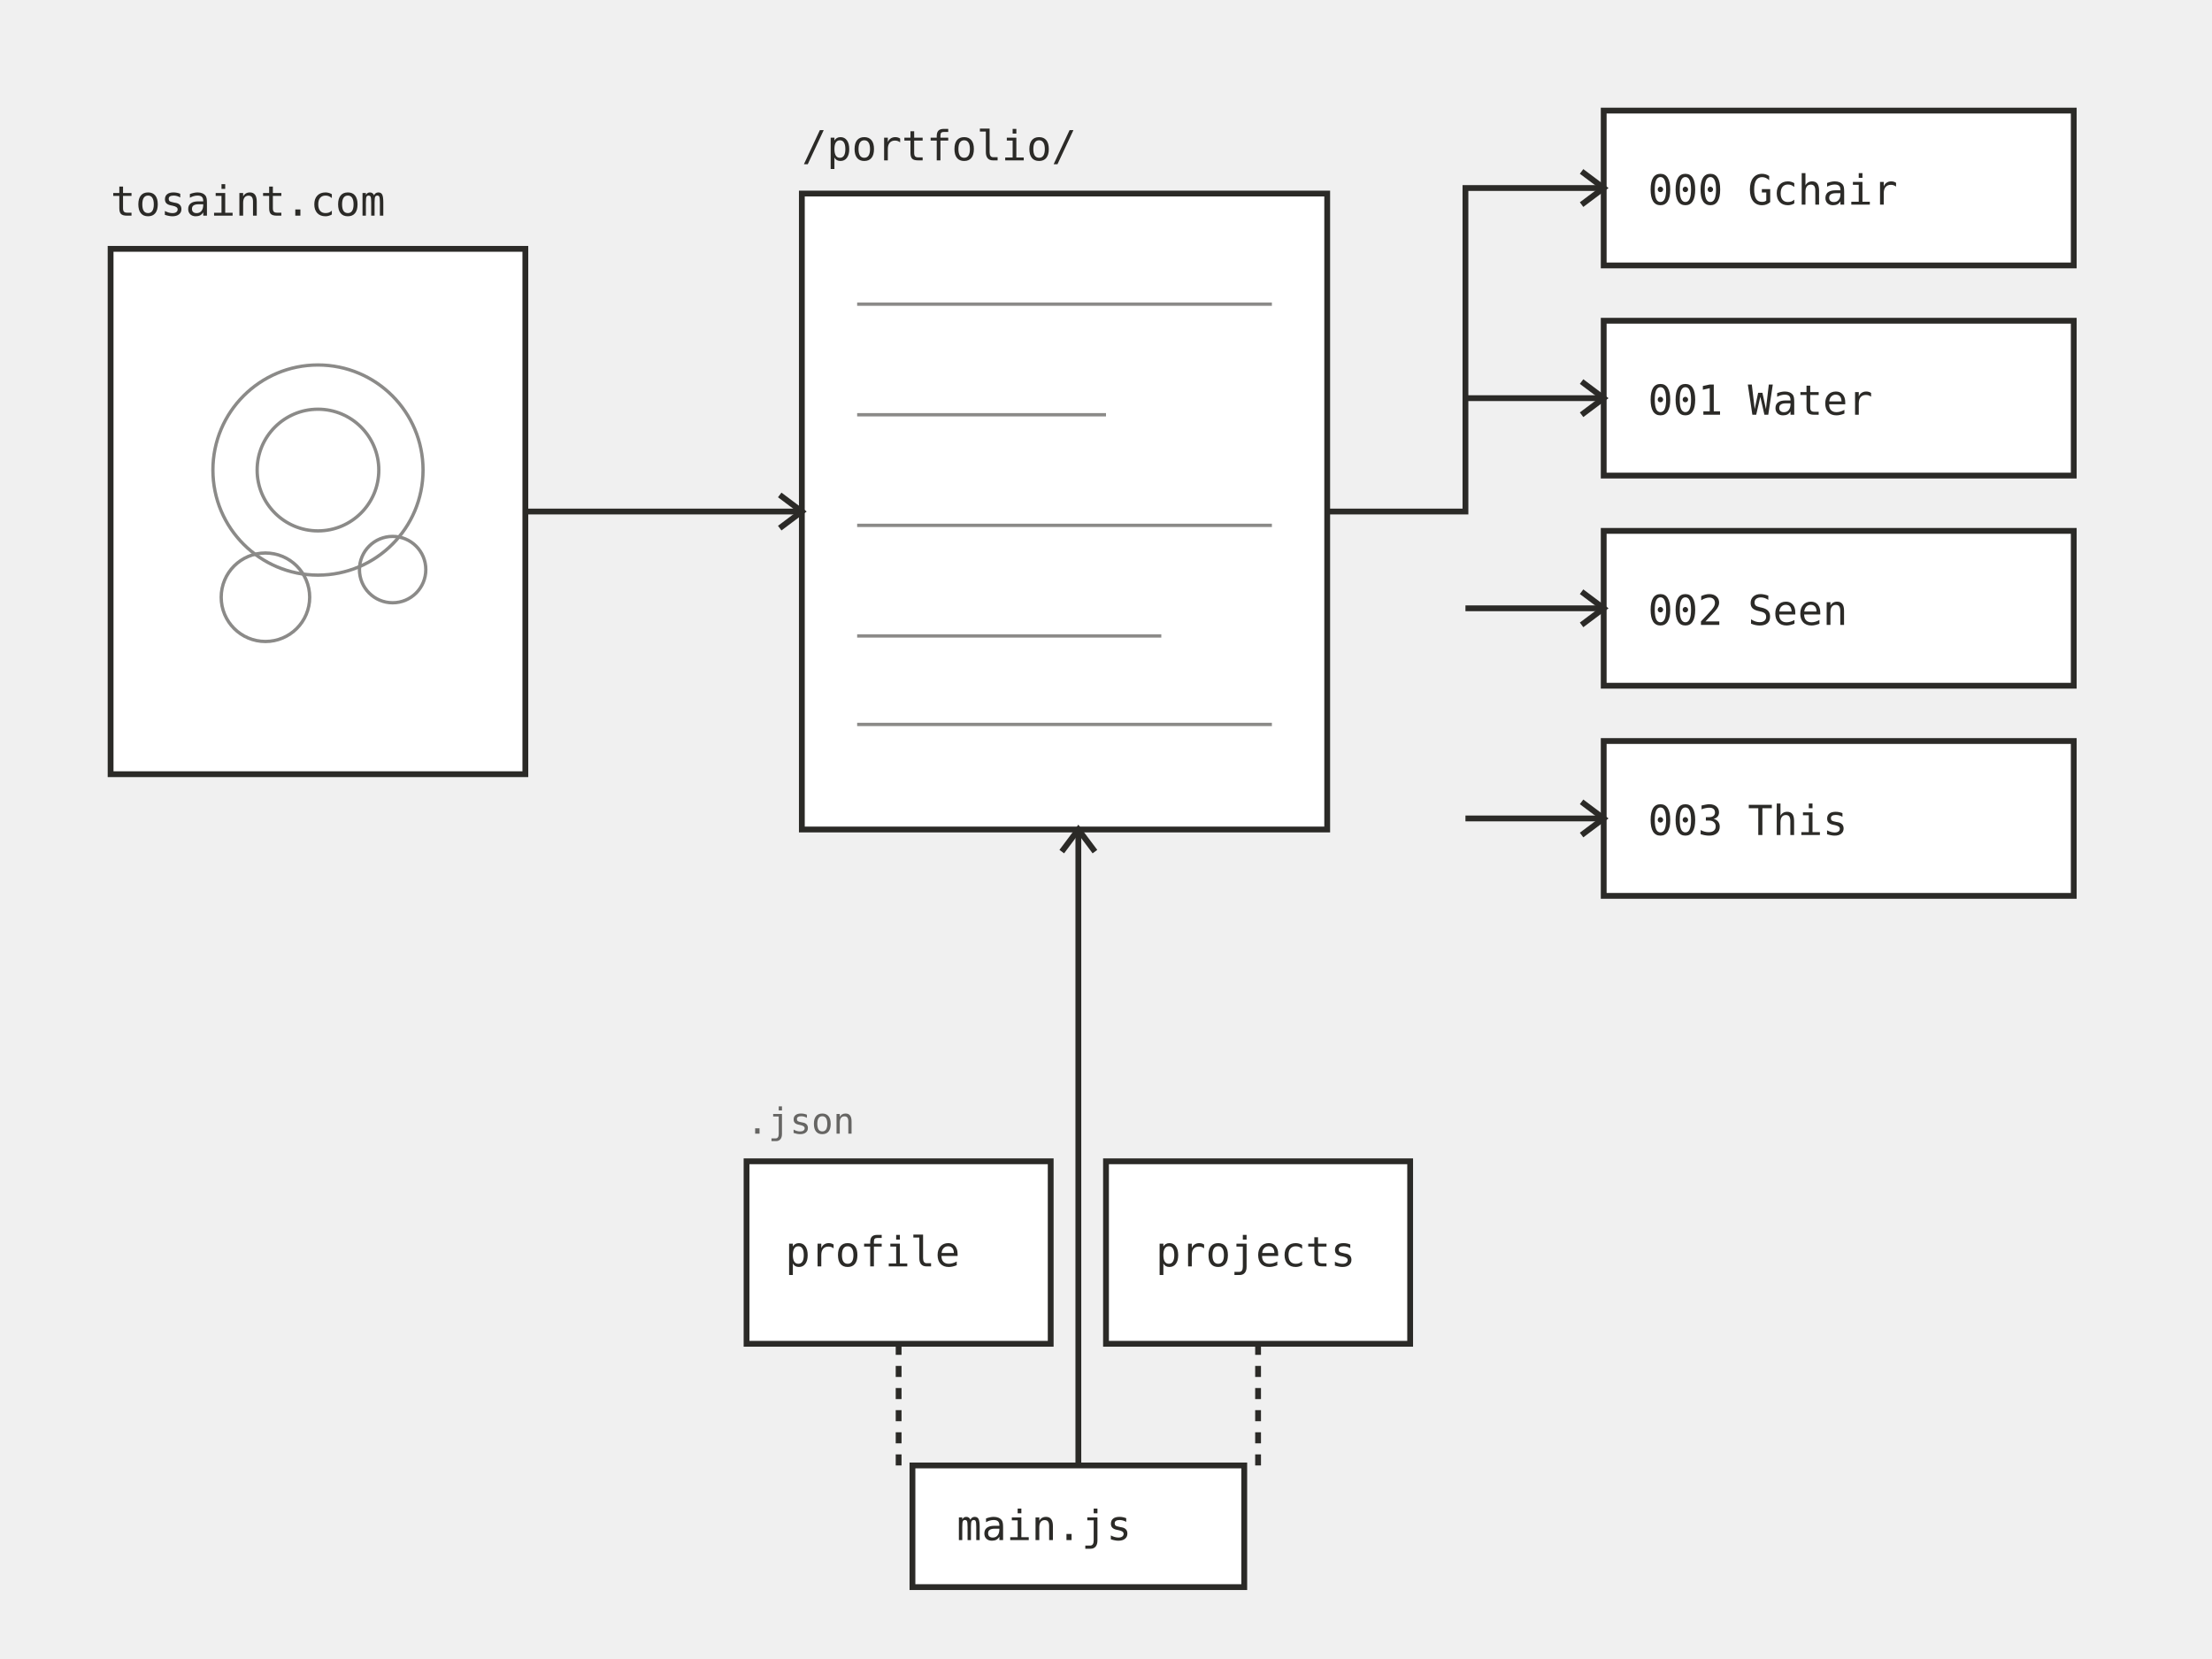
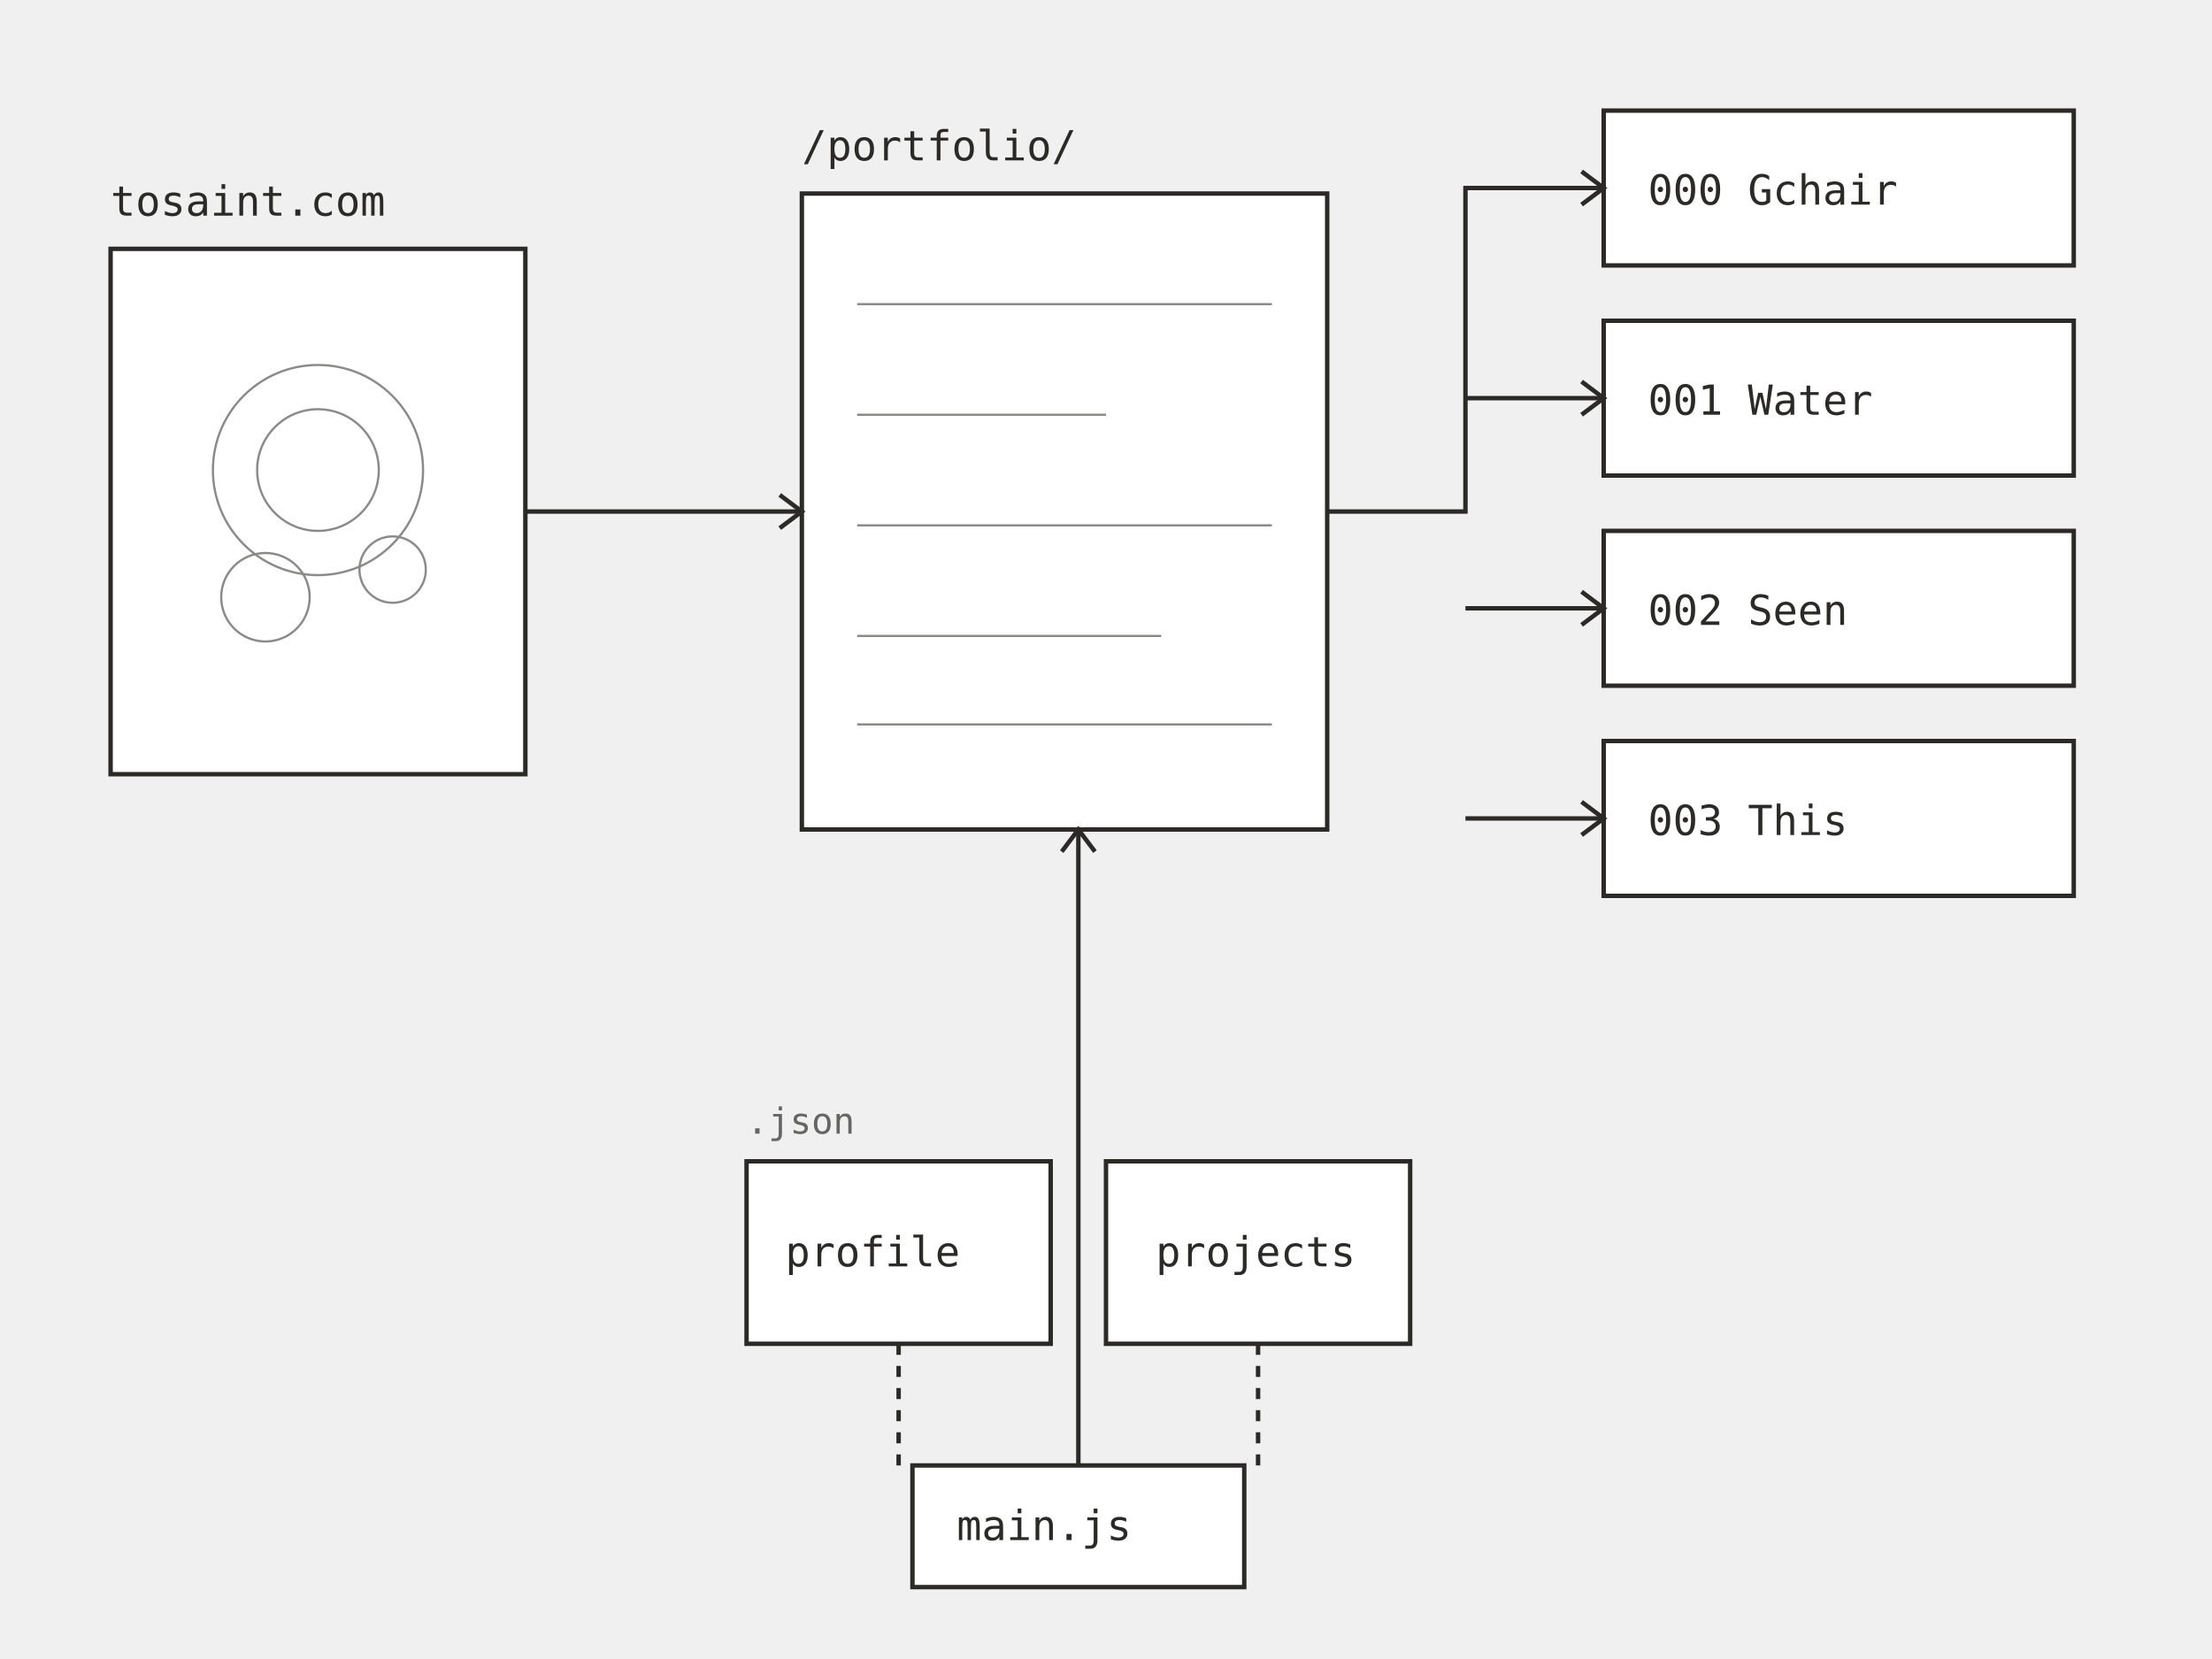
- <svg xmlns="http://www.w3.org/2000/svg" viewBox="0 0 800 600" fill="none" stroke="#2b2a27" stroke-width="2.1" font-family="IBM Plex Mono, Menlo, monospace" font-size="15">
+ <svg xmlns="http://www.w3.org/2000/svg" viewBox="0 0 800 600" fill="none" stroke="#2b2a27" stroke-width="1.6" font-family="IBM Plex Mono, Menlo, monospace" font-size="15">
  <g fill="#ffffff">
    <rect x="40" y="90" width="150" height="190" />
    <rect x="290" y="70" width="190" height="230" />
    <rect x="580" y="40" width="170" height="56" />
    <rect x="580" y="116" width="170" height="56" />
    <rect x="580" y="192" width="170" height="56" />
    <rect x="580" y="268" width="170" height="56" />
    <rect x="270" y="420" width="110" height="66" />
    <rect x="400" y="420" width="110" height="66" />
    <rect x="330" y="530" width="120" height="44" />
  </g>
-   <g stroke-width="1.2" opacity=".55">
+   <g stroke-width=".8" opacity=".55">
    <circle cx="115" cy="170" r="38" />
    <circle cx="115" cy="170" r="22" />
    <circle cx="96" cy="216" r="16" />
    <circle cx="142" cy="206" r="12" />
    <path d="M310 110 H460 M310 150 H400 M310 190 H460 M310 230 H420 M310 262 H460" />
  </g>
  <path d="M190 185 H290" />
  <path d="M282 179 L290 185 L282 191" />
  <path d="M480 185 H530 V68 H580 M530 144 H580 M530 220 H580 M530 296 H580" />
  <path d="M572 62 L580 68 L572 74 M572 138 L580 144 L572 150 M572 214 L580 220 L572 226 M572 290 L580 296 L572 302" />
  <path d="M325 486 V530 M455 486 V530" stroke-dasharray="4 4" />
  <path d="M390 530 V300" />
  <path d="M384 308 L390 300 L396 308" />
  <g fill="#2b2a27" stroke="none">
    <text x="40" y="78">tosaint.com</text>
    <text x="290" y="58">/portfolio/</text>
    <text x="596" y="74">000 Gchair</text>
    <text x="596" y="150">001 Water</text>
    <text x="596" y="226">002 Seen</text>
    <text x="596" y="302">003 This</text>
    <text x="284" y="458">profile</text>
    <text x="418" y="458">projects</text>
    <text x="346" y="557">main.js</text>
    <text x="270" y="410" font-size="13" opacity=".7">.json</text>
  </g>
</svg>
